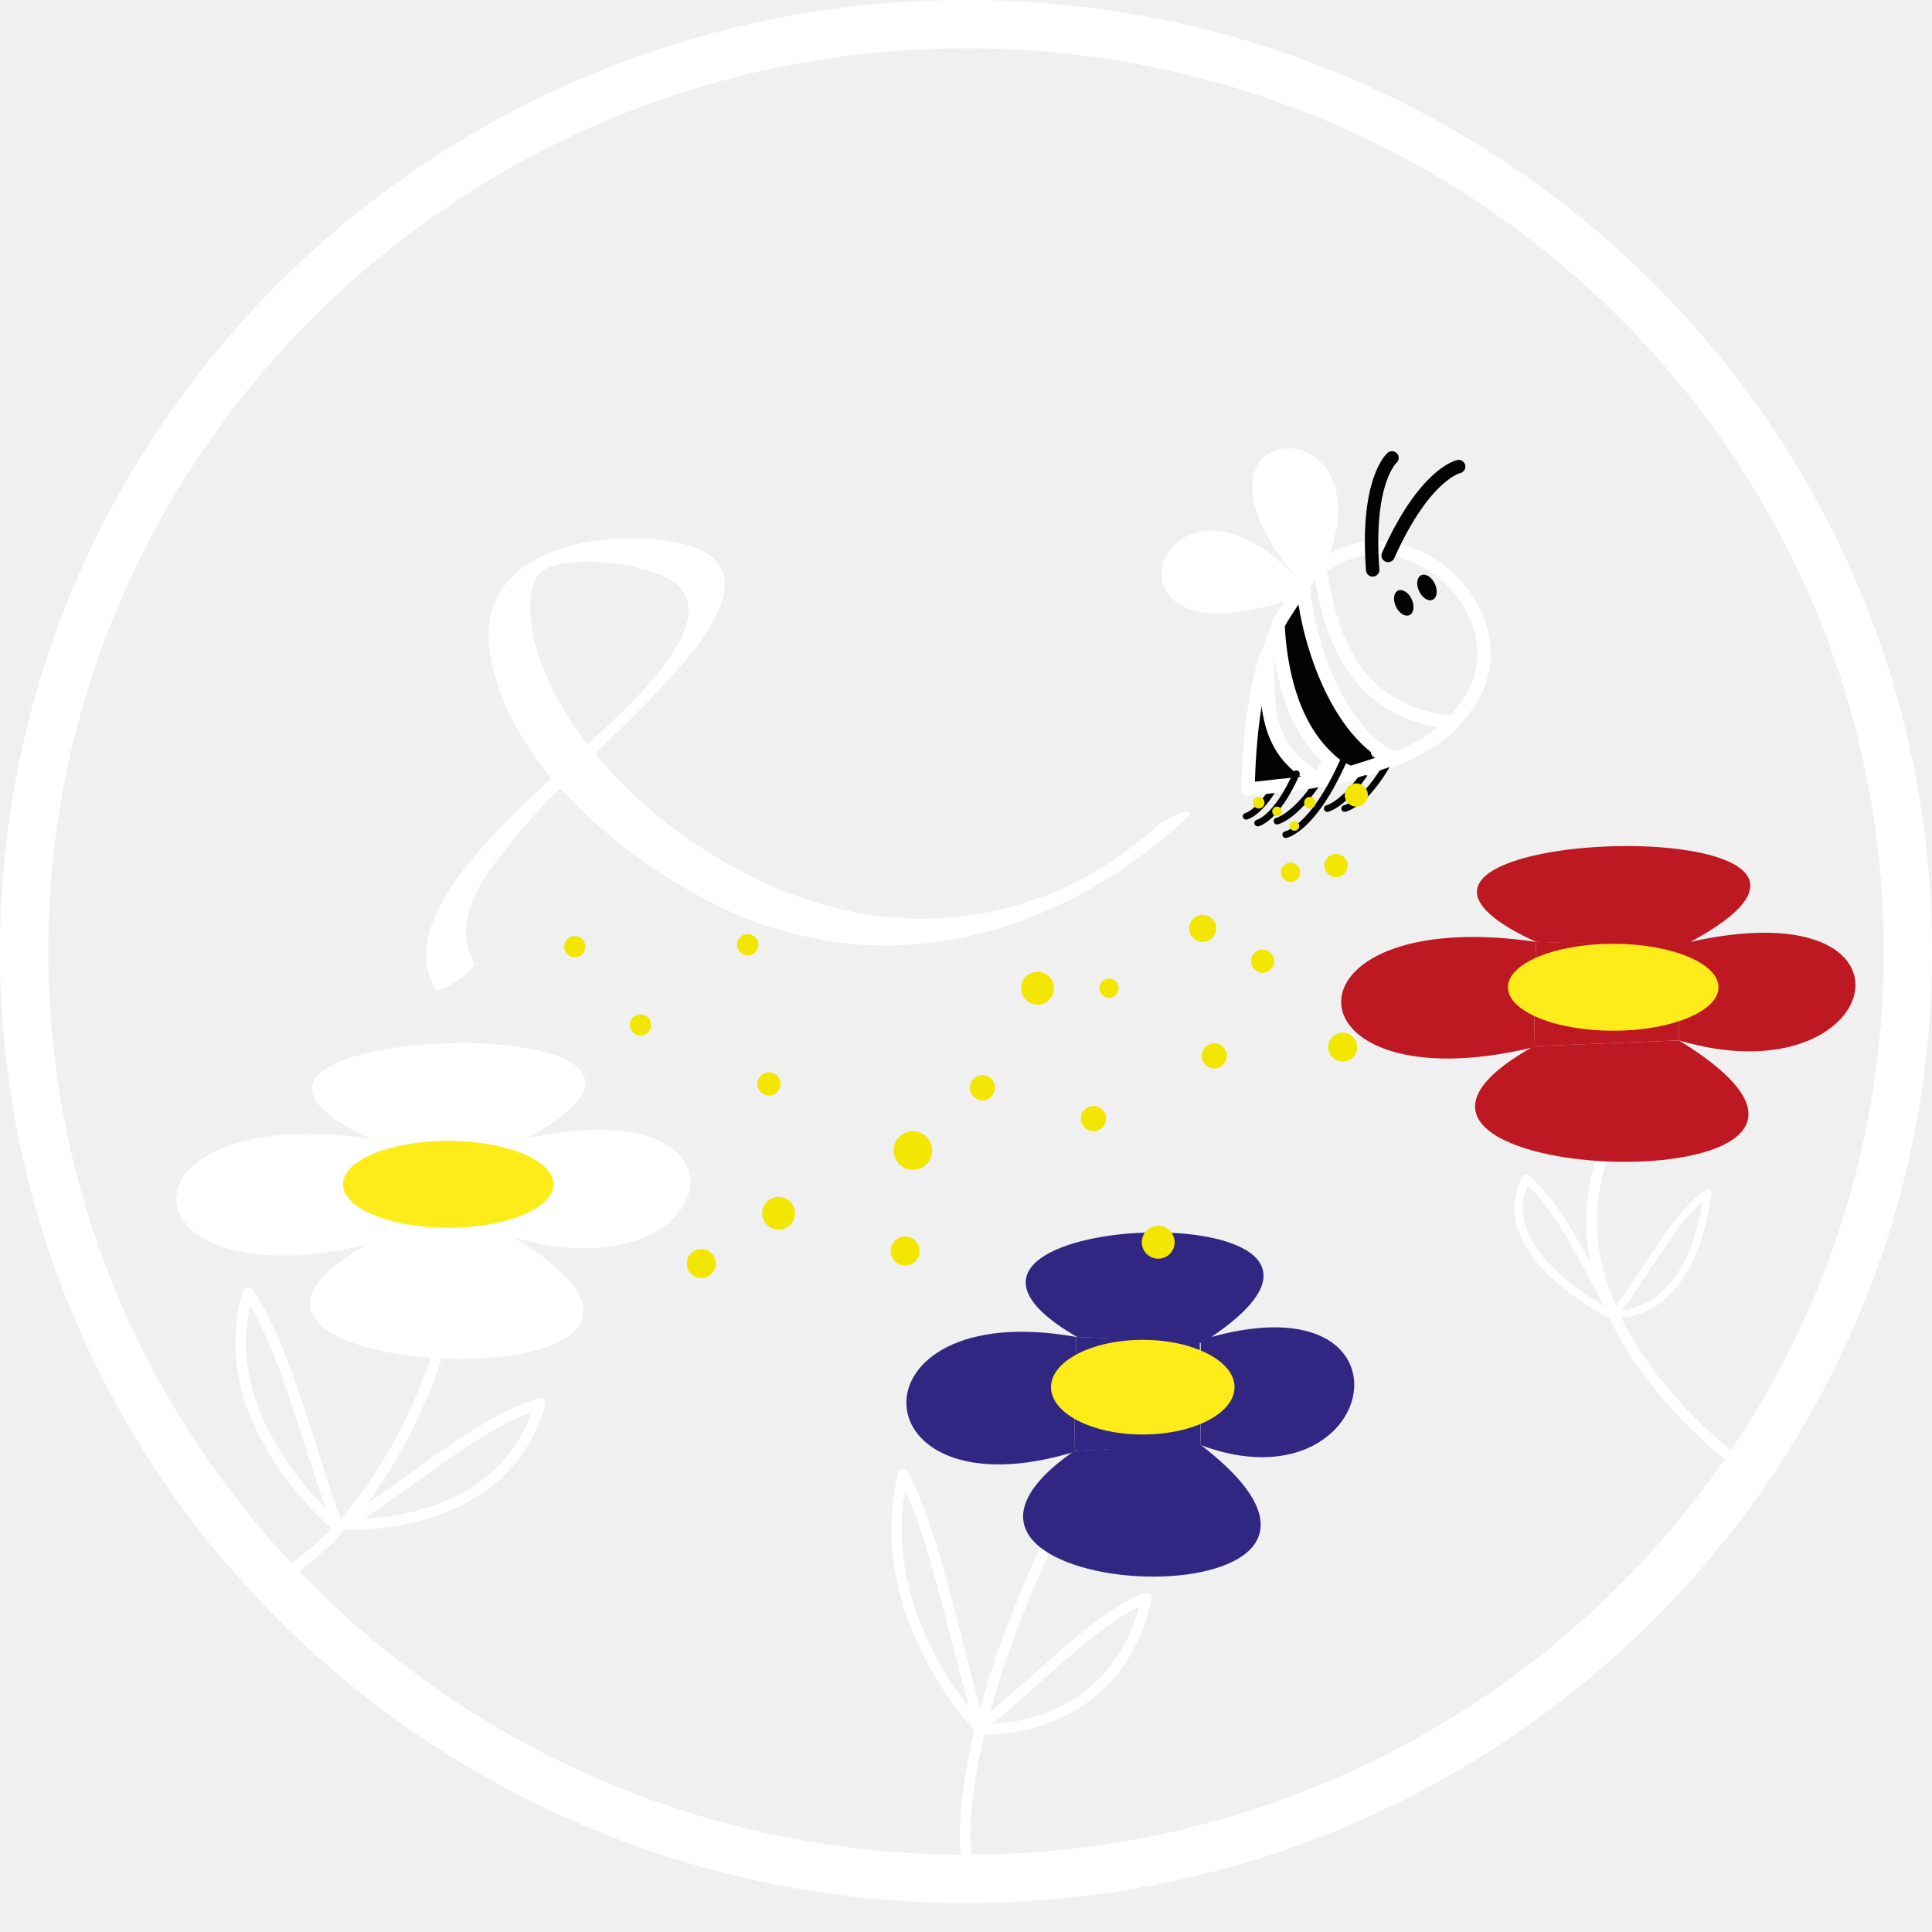
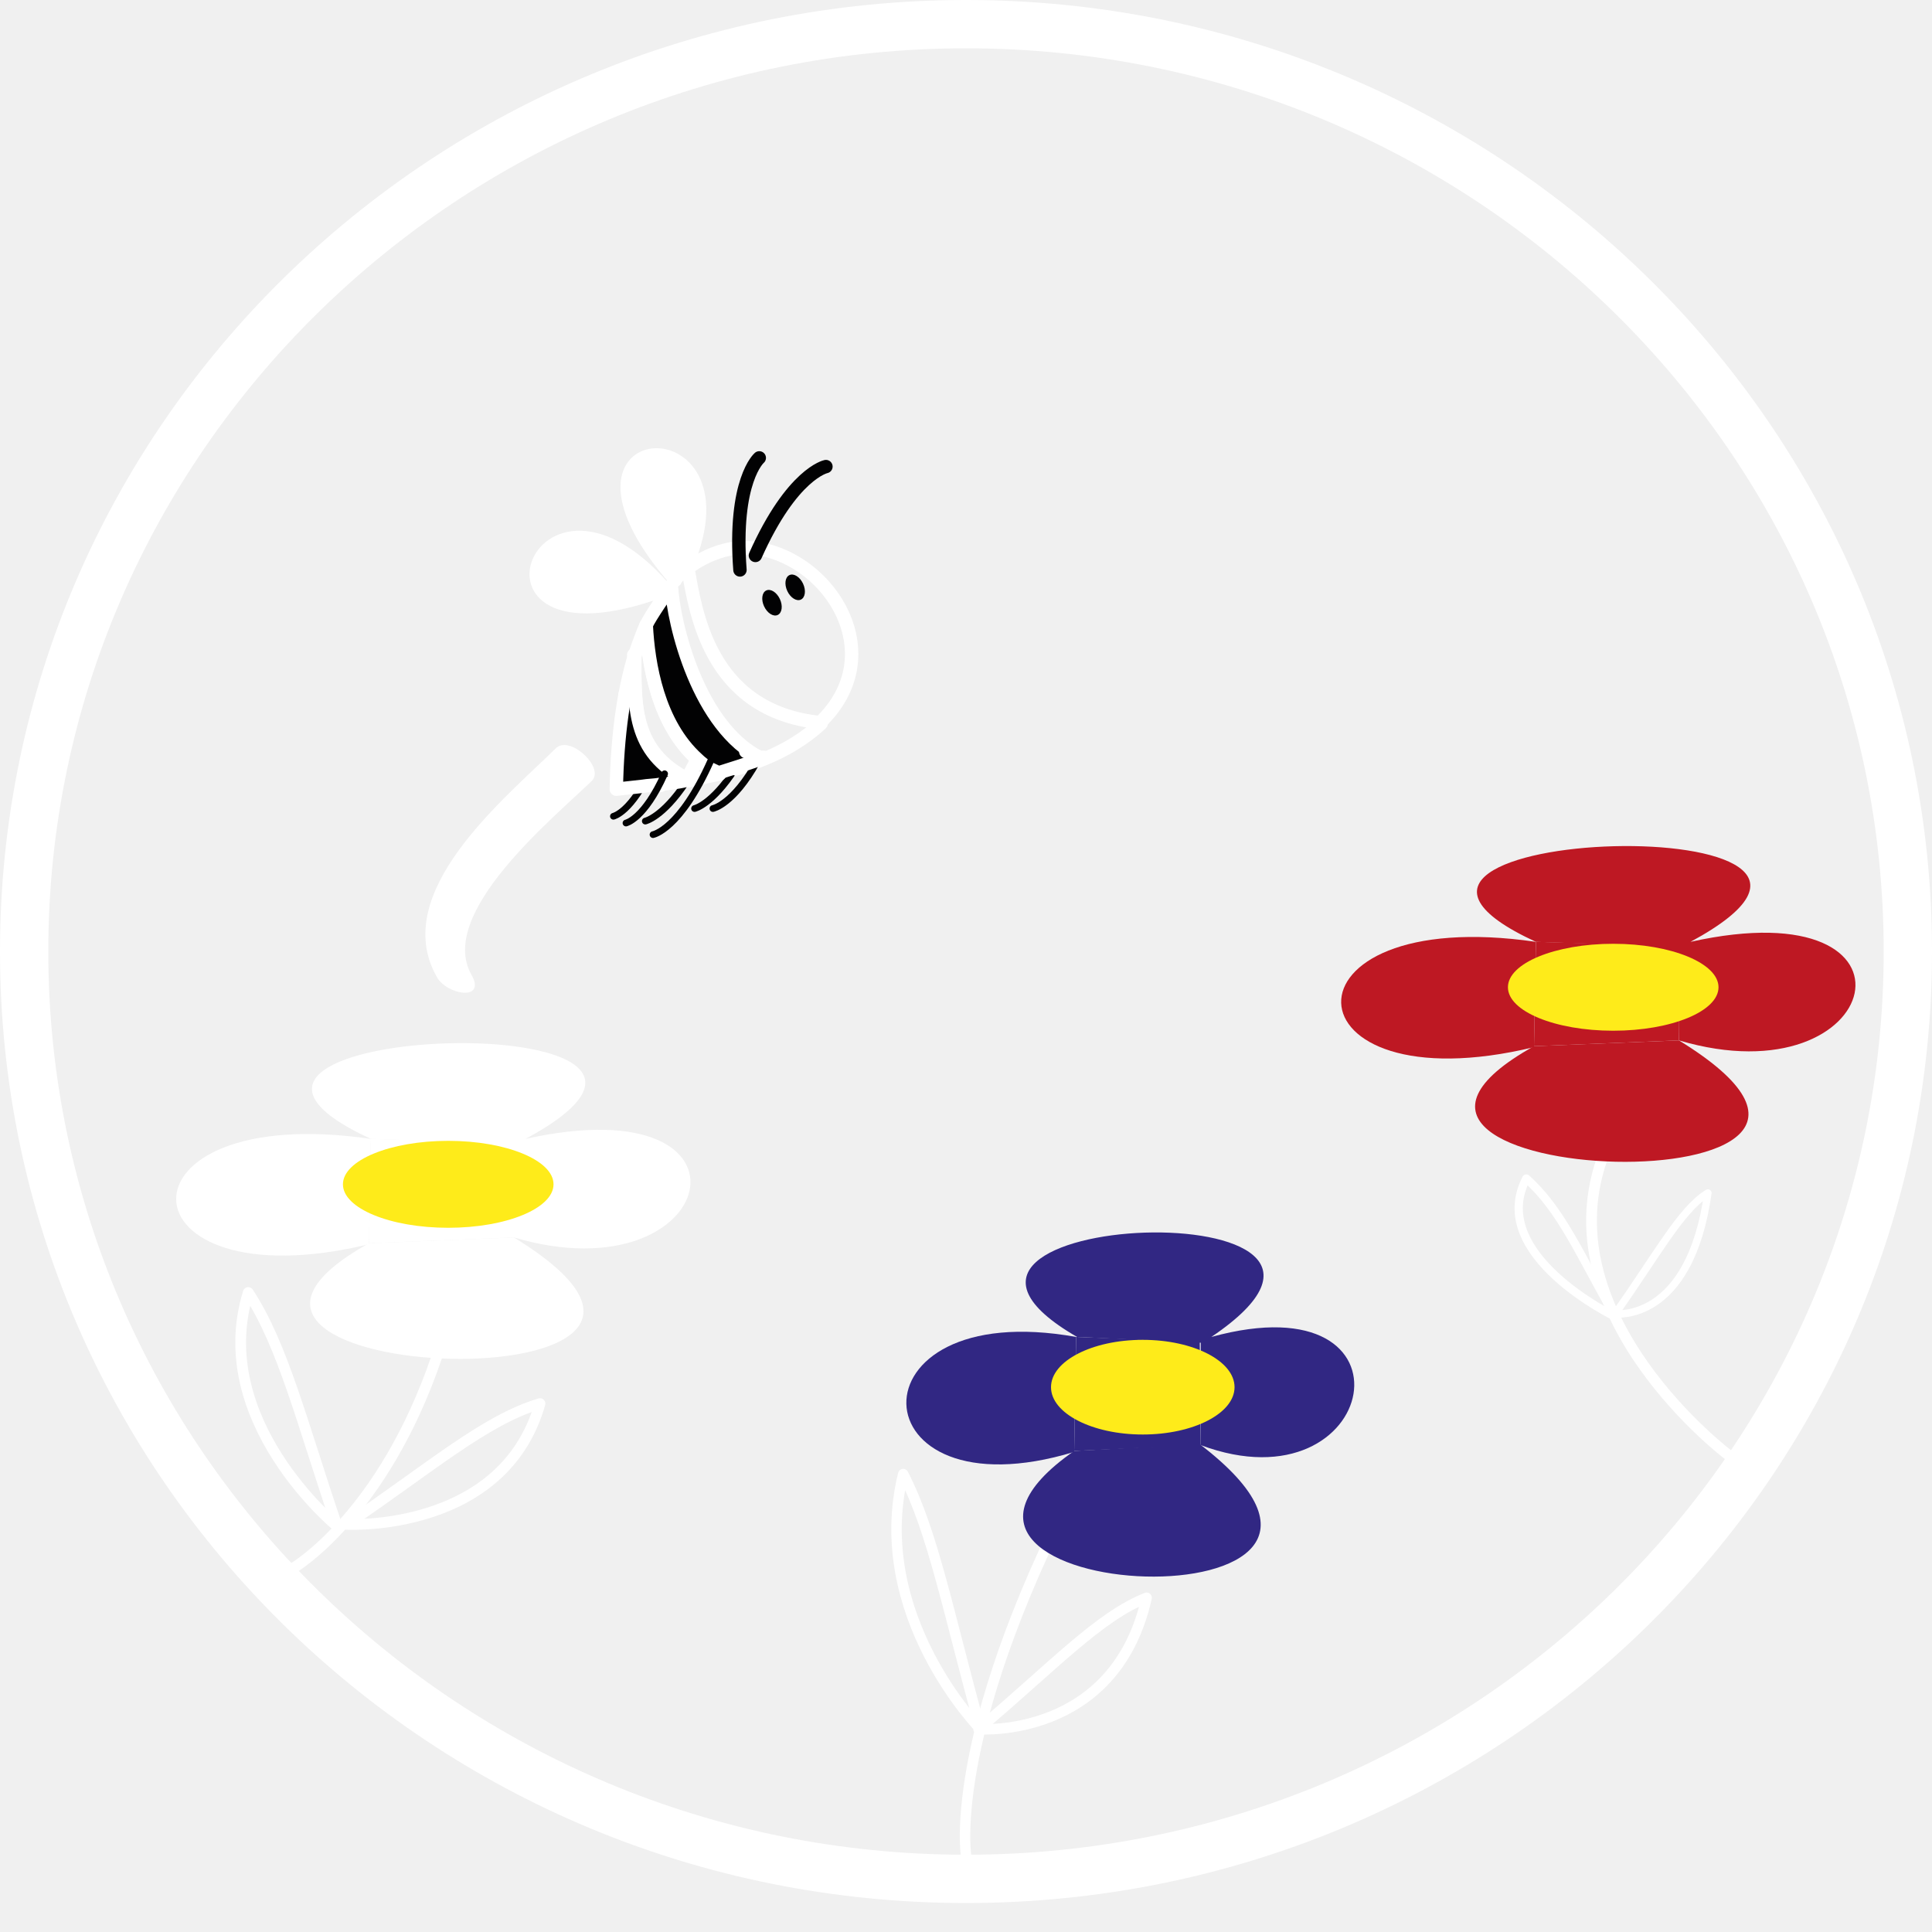
<svg xmlns="http://www.w3.org/2000/svg" version="1.1" id="Calque_1" x="0px" y="0px" viewBox="0 0 200 200" style="enable-background:new 0 0 200 200;" xml:space="preserve">
  <style type="text/css">
	.st0{fill:none;stroke:#020203;stroke-width:0.693;stroke-linecap:round;stroke-linejoin:round;stroke-miterlimit:10;}
	.st1{fill:none;stroke:#FFFFFF;stroke-width:1.386;stroke-linecap:round;stroke-linejoin:round;stroke-miterlimit:10;}
	.st2{fill:#FFFFFF;}
	.st3{fill:none;stroke:#020203;stroke-width:1.386;stroke-linecap:round;stroke-linejoin:round;stroke-miterlimit:10;}
	.st4{fill:#020203;stroke:#FFFFFF;stroke-width:1.386;stroke-linecap:round;stroke-linejoin:round;stroke-miterlimit:10;}
	.st5{fill:none;stroke:#FFFFFF;stroke-width:1.423;stroke-linecap:round;stroke-linejoin:round;stroke-miterlimit:10;}
	.st6{fill:#020203;}
	.st7{fill:none;stroke:#FFFFFF;stroke-width:1.081;stroke-linecap:round;stroke-linejoin:round;stroke-miterlimit:10;}
	.st8{fill:#312783;}
	.st9{fill:#FEEB1A;}
	.st10{fill:none;stroke:#FFFFFF;stroke-width:1.111;stroke-linecap:round;stroke-linejoin:round;stroke-miterlimit:10;}
	.st11{fill:#BE1823;}
	.st12{fill:none;stroke:#FFFFFF;stroke-width:0.855;stroke-linecap:round;stroke-linejoin:round;stroke-miterlimit:10;}
	.st13{fill:none;stroke:#FFFFFF;stroke-width:0.768;stroke-linecap:round;stroke-linejoin:round;stroke-miterlimit:10;}
- 	.st14{fill:#F3E600;}
</style>
  <g>
-     <path class="st0" d="M137.4,83.7c0,0,1.8-0.4,4.2-4.1" />
-     <path class="st0" d="M142.7,77.6L142.7,77.6" />
-     <path class="st1" d="M136.7,80.8c0.5-0.1,1-0.2,1.5-0.3c0.6-0.2,1.1-0.2,1.7-0.4" />
-     <path class="st1" d="M150.3,74.8L150.3,74.8c-11.6-1.2-12.9-11.7-13.7-16c0.3-0.2,0.6-0.4,0.9-0.6c1.5-0.9,3-1.4,4.5-1.5   c0.6,0,1.3,0,1.9,0.1C151.5,58,157.7,67.8,150.3,74.8z" />
-     <path class="st1" d="M135.2,60.1c0.1,0,0.1,0,0.1-0.1c0.4-0.5,0.9-0.9,1.4-1.3" />
-     <path class="st1" d="M141.6,79.6c0.8-0.2,1.6-0.5,2.3-0.8c2.9-1.1,5-2.5,6.5-3.9" />
-     <path class="st2" d="M135.5,61.3C120.4,42.9,110.5,71.3,135.5,61.3" />
-     <path class="st2" d="M134.9,60.6c-15.8-17.9,9.7-19.3,2.2-1.8L134.9,60.6z" />
-     <path class="st3" d="M142.1,59c-0.7-9.3,2-11.6,2-11.6" />
-     <path class="st3" d="M143.7,57.5c3.8-8.5,7.3-9.2,7.3-9.2" />
-     <path class="st0" d="M133,79.4c-2.1,4.7-4,5.1-4,5.1" />
-     <path class="st0" d="M132.2,85c0,0,1.8-0.4,4.2-4c0.1,0,0.1-0.1,0.1-0.1" />
-     <path class="st0" d="M139.2,83.7c0,0,2.1-0.4,4.6-4.9c0,0,0,0,0-0.1s0.1-0.2,0.1-0.3c0,0,0-0.1,0.1-0.1" />
-     <path class="st1" d="M133.8,81.3c-3.5-1.4-4.1-4.3-3.7-9.4" />
-     <path class="st4" d="M136.7,80.8c-0.1,0-0.2,0-0.3,0c-0.9,0.2-1.8,0.3-2.7,0.4c-0.6,0.1-1.2,0.1-1.8,0.2c-0.9,0.1-1.8,0.2-2.7,0.3   c0.1-5.7,0.8-10.3,1.9-13.9c0,5.1-0.2,9.9,5.4,12.8C136.6,80.7,136.6,80.8,136.7,80.8z" />
-     <path class="st1" d="M136.7,80.8L136.7,80.8" />
-     <path class="st1" d="M131.1,67.8C131.1,67.9,131.1,67.9,131.1,67.8" />
-     <path class="st5" d="M137.7,78.6c-0.4,0.8-0.8,1.5-1.1,2.1c-5.7-2.8-5.4-7.7-5.4-12.8c0.4-1.2,0.8-2.3,1.2-3.2   C132.5,68.7,133.5,75,137.7,78.6z" />
-     <path class="st5" d="M139.9,80.1L139.9,80.1" />
-     <path class="st4" d="M144.2,78.5c-6.5-3.2-9.1-13.9-9.3-17.9c-0.5,0.8-2.2,3.2-2.6,4.1c0.2,4,1.2,10.2,5.3,13.9   c0.3,0.3,0.7,0.6,1,0.8c0.3,0.2,0.8,0.4,1.2,0.6c0.6-0.2,3.9-1.2,4.7-1.6" />
-     <path class="st1" d="M144.6,78.5c-0.2-0.1-0.3-0.1-0.5-0.1c-0.5-0.2-1-0.4-1.5-0.6" />
-     <path class="st1" d="M150.4,74.8C150.4,74.8,150.4,74.9,150.4,74.8" />
-     <path class="st1" d="M136.7,58.7L136.7,58.7" />
-     <path class="st0" d="M139.1,78.7c-3.2,7.2-6,7.7-6,7.7" />
-     <path class="st0" d="M134.2,80.1c-2.1,4.7-4,5.1-4,5.1" />
-     <ellipse transform="matrix(0.9062 -0.4228 0.4228 0.9062 -12.7354 67.2919)" class="st6" cx="145.3" cy="62.4" rx="0.9" ry="1.4" />
-     <ellipse transform="matrix(0.9062 -0.4228 0.4228 0.9062 -11.8339 68.165)" class="st6" cx="147.7" cy="60.8" rx="0.9" ry="1.4" />
+     <path class="st0" d="M71.9,83.7c0,0,1.8-0.4,4.2-4.1" />
+     <path class="st0" d="M77.3,77.6L77.3,77.6" />
+     <path class="st1" d="M71.3,80.8c0.5-0.1,1-0.2,1.5-0.3c0.6-0.2,1.1-0.2,1.7-0.4" />
+     <path class="st1" d="M84.9,74.8L84.9,74.8c-11.6-1.2-12.9-11.7-13.7-16c0.3-0.2,0.6-0.4,0.9-0.6c1.5-0.9,3-1.4,4.5-1.5   c0.6,0,1.3,0,1.9,0.1C86,58,92.2,67.8,84.9,74.8z" />
+     <path class="st1" d="M69.8,60.1c0.1,0,0.1,0,0.1-0.1c0.4-0.5,0.9-0.9,1.4-1.3" />
+     <path class="st1" d="M76.2,79.6c0.8-0.2,1.6-0.5,2.3-0.8c2.9-1.1,5-2.5,6.5-3.9" />
+     <path class="st2" d="M70,61.3C55,42.9,45.1,71.3,70,61.3" />
+     <path class="st2" d="M69.5,60.6c-15.8-17.9,9.7-19.3,2.2-1.8L69.5,60.6z" />
+     <path class="st3" d="M76.6,59c-0.7-9.3,2-11.6,2-11.6" />
+     <path class="st3" d="M78.2,57.5c3.8-8.5,7.3-9.2,7.3-9.2" />
+     <path class="st0" d="M67.5,79.4c-2.1,4.7-4,5.1-4,5.1" />
+     <path class="st0" d="M66.8,85c0,0,1.8-0.4,4.2-4c0.1,0,0.1-0.1,0.1-0.1" />
+     <path class="st0" d="M73.8,83.7c0,0,2.1-0.4,4.6-4.9c0,0,0,0,0-0.1s0.1-0.2,0.1-0.3c0,0,0-0.1,0.1-0.1" />
+     <path class="st1" d="M68.4,81.3c-3.5-1.4-4.1-4.3-3.7-9.4" />
+     <path class="st4" d="M71.3,80.8c-0.1,0-0.2,0-0.3,0c-0.9,0.2-1.8,0.3-2.7,0.4c-0.6,0.1-1.2,0.1-1.8,0.2c-0.9,0.1-1.8,0.2-2.7,0.3   c0.1-5.7,0.8-10.3,1.9-13.9c0,5.1-0.2,9.9,5.4,12.8C71.1,80.7,71.2,80.8,71.3,80.8z" />
+     <path class="st1" d="M71.3,80.8L71.3,80.8" />
+     <path class="st1" d="M65.6,67.8C65.7,67.9,65.7,67.9,65.6,67.8" />
+     <path class="st5" d="M72.2,78.6c-0.4,0.8-0.8,1.5-1.1,2.1c-5.7-2.8-5.4-7.7-5.4-12.8c0.4-1.2,0.8-2.3,1.2-3.2   C67.1,68.7,68.1,75,72.2,78.6z" />
+     <path class="st5" d="M74.5,80.1L74.5,80.1" />
+     <path class="st4" d="M78.8,78.5c-6.5-3.2-9.1-13.9-9.3-17.9c-0.5,0.8-2.2,3.2-2.6,4.1c0.2,4,1.2,10.2,5.3,13.9   c0.3,0.3,0.7,0.6,1,0.8c0.3,0.2,0.8,0.4,1.2,0.6c0.6-0.2,3.9-1.2,4.7-1.6" />
+     <path class="st1" d="M79.2,78.5c-0.2-0.1-0.3-0.1-0.5-0.1c-0.5-0.2-1-0.4-1.5-0.6" />
+     <path class="st1" d="M85,74.8C85,74.8,84.9,74.9,85,74.8" />
+     <path class="st1" d="M71.2,58.7L71.2,58.7" />
+     <path class="st0" d="M73.6,78.7c-3.2,7.2-6,7.7-6,7.7" />
+     <path class="st0" d="M68.8,80.1c-2.1,4.7-4,5.1-4,5.1" />
+     <ellipse transform="matrix(0.9062 -0.4228 0.4228 0.9062 -18.8719 39.6277)" class="st6" cx="79.9" cy="62.4" rx="0.9" ry="1.4" />
+     <ellipse transform="matrix(0.9062 -0.4228 0.4228 0.9062 -17.9703 40.5008)" class="st6" cx="82.3" cy="60.8" rx="0.9" ry="1.4" />
  </g>
  <g>
    <path class="st2" d="M100,5c52.4,0,95,41.9,95,93.5S152.4,192,100,192S5,150,5,98.5S47.6,5,100,5 M100,0C44.8,0,0,44.1,0,98.5   S44.8,197,100,197s100-44.1,100-98.5S155.2,0,100,0L100,0z" />
  </g>
  <path class="st7" d="M112.9,151c-15,27.7-12.9,41-12.9,41" />
  <g>
    <path class="st8" d="M111.2,150.2l13-0.7C149.7,169,88.1,166.3,111.2,150.2z" />
    <path class="st8" d="M111.4,138.4l-0.2,11.9C88.5,157.2,87.5,134.1,111.4,138.4z" />
    <polygon class="st8" points="124.3,149.6 111.2,150.2 111.4,138.4 124.2,138.9  " />
    <path class="st8" d="M124.3,149.6l0-10.6l-12.8-0.6c-22.9-13.2,37-15.6,13.9,0C147.6,132.3,142.8,156.5,124.3,149.6z" />
  </g>
  <ellipse class="st9" cx="118.3" cy="143.6" rx="9.5" ry="4.9" />
  <path class="st7" d="M101.5,179c-3.3-11.9-4.9-20.4-8-26.4C89.9,167.2,101.5,179,101.5,179" />
  <path class="st7" d="M101.3,179c7.6-6.4,12.5-11.7,17.4-13.6C115.4,180.1,101.3,179,101.3,179" />
  <path class="st10" d="M45.2,140.5c-5.6,16.4-14.8,21.8-14.8,21.8" />
  <g>
    <path class="st2" d="M38.2,128.7l15-0.6C82.4,146,11.6,143.5,38.2,128.7z" />
    <path class="st2" d="M38.4,117.9l-0.2,10.9C12.1,135.1,11,113.9,38.4,117.9z" />
    <polygon class="st2" points="53.2,128.1 38.2,128.7 38.4,117.9 53.2,118.3  " />
    <path class="st2" d="M53.2,128.1l-0.1-9.7l-14.7-0.5c-26.3-12.1,42.5-14.3,16,0C80,112.2,74.5,134.4,53.2,128.1z" />
  </g>
  <ellipse class="st9" cx="46.4" cy="122.6" rx="10.9" ry="4.5" />
  <path class="st10" d="M34.9,158c-3.7-10.9-5.6-18.7-9.2-24.2C21.6,147.1,34.9,158,34.9,158" />
  <path class="st10" d="M35.9,157.8c8.7-5.9,14.3-10.8,20-12.5C52.1,158.7,35.9,157.8,35.9,157.8" />
  <path class="st10" d="M165.8,120.1c-5.6,16.4,13.1,30.5,13.1,30.5" />
  <g>
    <path class="st11" d="M158.8,108.3l15-0.6C203,125.6,132.2,123.1,158.8,108.3z" />
    <path class="st11" d="M159,97.5l-0.2,10.9C132.7,114.7,131.6,93.5,159,97.5z" />
    <polygon class="st11" points="173.8,107.7 158.8,108.3 159,97.5 173.8,97.9  " />
    <path class="st11" d="M173.8,107.7l-0.1-9.7L159,97.5c-26.3-12.1,42.5-14.3,16,0C200.6,91.8,195.1,114,173.8,107.7z" />
  </g>
  <ellipse class="st9" cx="167" cy="102.2" rx="10.9" ry="4.5" />
  <path class="st12" d="M167.2,136.3c-3.7-6.5-5.6-11.1-9.2-14.3C153.9,129.9,167.2,136.3,167.2,136.3" />
  <path class="st13" d="M167.2,136c4.2-5.9,6.8-10.8,9.6-12.5C174.9,137,167.2,136,167.2,136" />
  <g>
    <g>
-       <path class="st2" d="M49.1,99.6c-2.6-4.3,1.2-9.3,3.9-12.5c4.1-5.1,9.1-9.4,13.7-14.1c4.7-4.8,14.7-15.1,2.5-17    c-7.8-1.2-20,1.1-18.5,11.5c1.8,11.8,14.2,21.8,24.3,26.6c16.8,7.8,34.2,2.9,47.5-9.1c2.3-2.1-1.9-0.3-2.7,0.5    c-11.9,10.7-27.5,12.4-41.7,5.4c-9.2-4.5-18.6-12.7-22.2-22.6c-1-2.7-1.8-8,0.4-9.3c2.8-1.7,11.6-0.7,14,1.7    c4.8,4.9-9.2,15.8-12,18.7c-4.5,4.5-17.9,15.3-13.2,23C45.3,103,49.5,100.4,49.1,99.6L49.1,99.6z" />
+       <path class="st2" d="M57.5,77.5c-5.4,5.3-17.2,14.9-12.3,23.6c1,1.9,5.2,2.6,3.6-0.2c-3.6-6.4,8.6-16.3,12.5-20.1    C62.6,79.4,58.9,76,57.5,77.5L57.5,77.5z" />
    </g>
  </g>
-   <circle class="st14" cx="124.5" cy="96.1" r="1.4" />
-   <circle class="st14" cx="107.4" cy="102.3" r="1.7" />
-   <circle class="st14" cx="114.8" cy="102.3" r="1" />
-   <circle class="st14" cx="133.6" cy="90.3" r="1" />
-   <circle class="st14" cx="140.4" cy="82.3" r="1.2" />
-   <circle class="st14" cx="135.6" cy="83.1" r="0.6" />
-   <circle class="st14" cx="130.3" cy="83.1" r="0.6" />
-   <circle class="st14" cx="132.2" cy="84" r="0.5" />
-   <circle class="st14" cx="134" cy="85.5" r="0.5" />
-   <circle class="st14" cx="130.7" cy="99.5" r="1.2" />
-   <circle class="st14" cx="79.6" cy="112.2" r="1.2" />
-   <circle class="st14" cx="66.3" cy="106.1" r="1.1" />
-   <circle class="st14" cx="59.5" cy="98" r="1.1" />
-   <circle class="st14" cx="77.4" cy="97.8" r="1.1" />
-   <circle class="st14" cx="94.5" cy="119.1" r="2" />
-   <circle class="st14" cx="80.6" cy="125.6" r="1.7" />
-   <circle class="st14" cx="72.6" cy="130.8" r="1.5" />
-   <circle class="st14" cx="113.2" cy="115.8" r="1.3" />
-   <circle class="st14" cx="119.9" cy="128.6" r="1.7" />
-   <circle class="st14" cx="125.7" cy="109.3" r="1.3" />
-   <circle class="st14" cx="139" cy="108.4" r="1.5" />
-   <circle class="st14" cx="138.3" cy="89.6" r="1.2" />
-   <circle class="st14" cx="101.7" cy="112.6" r="1.3" />
-   <circle class="st14" cx="93.7" cy="129.5" r="1.5" />
</svg>
